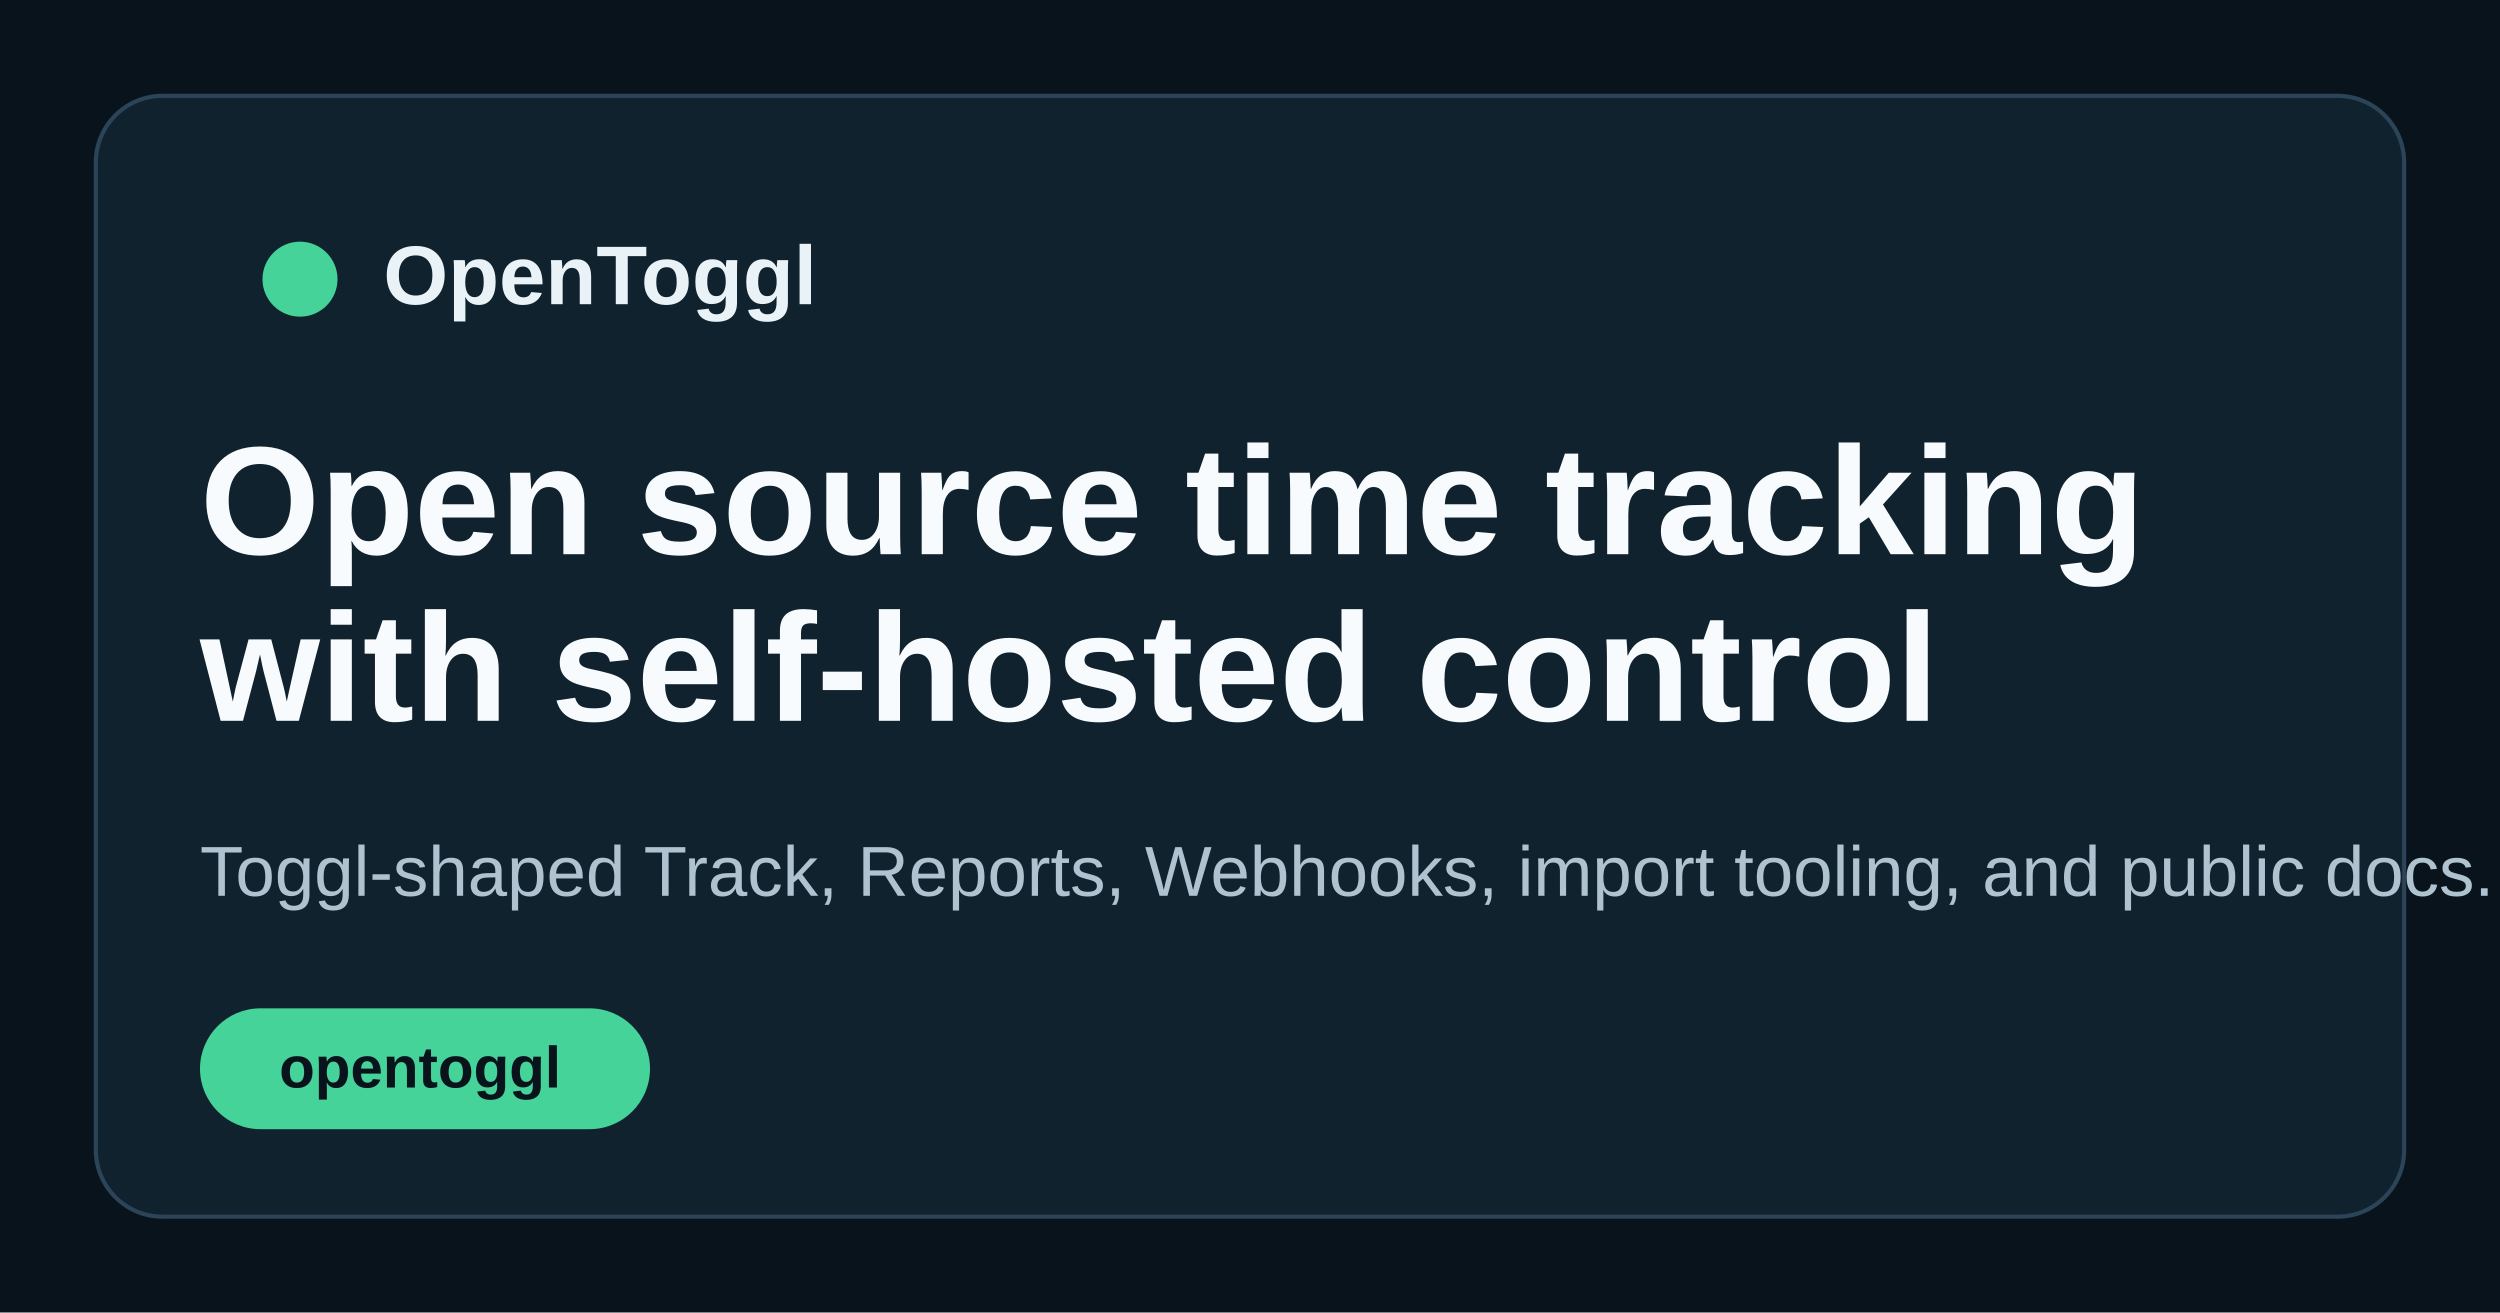
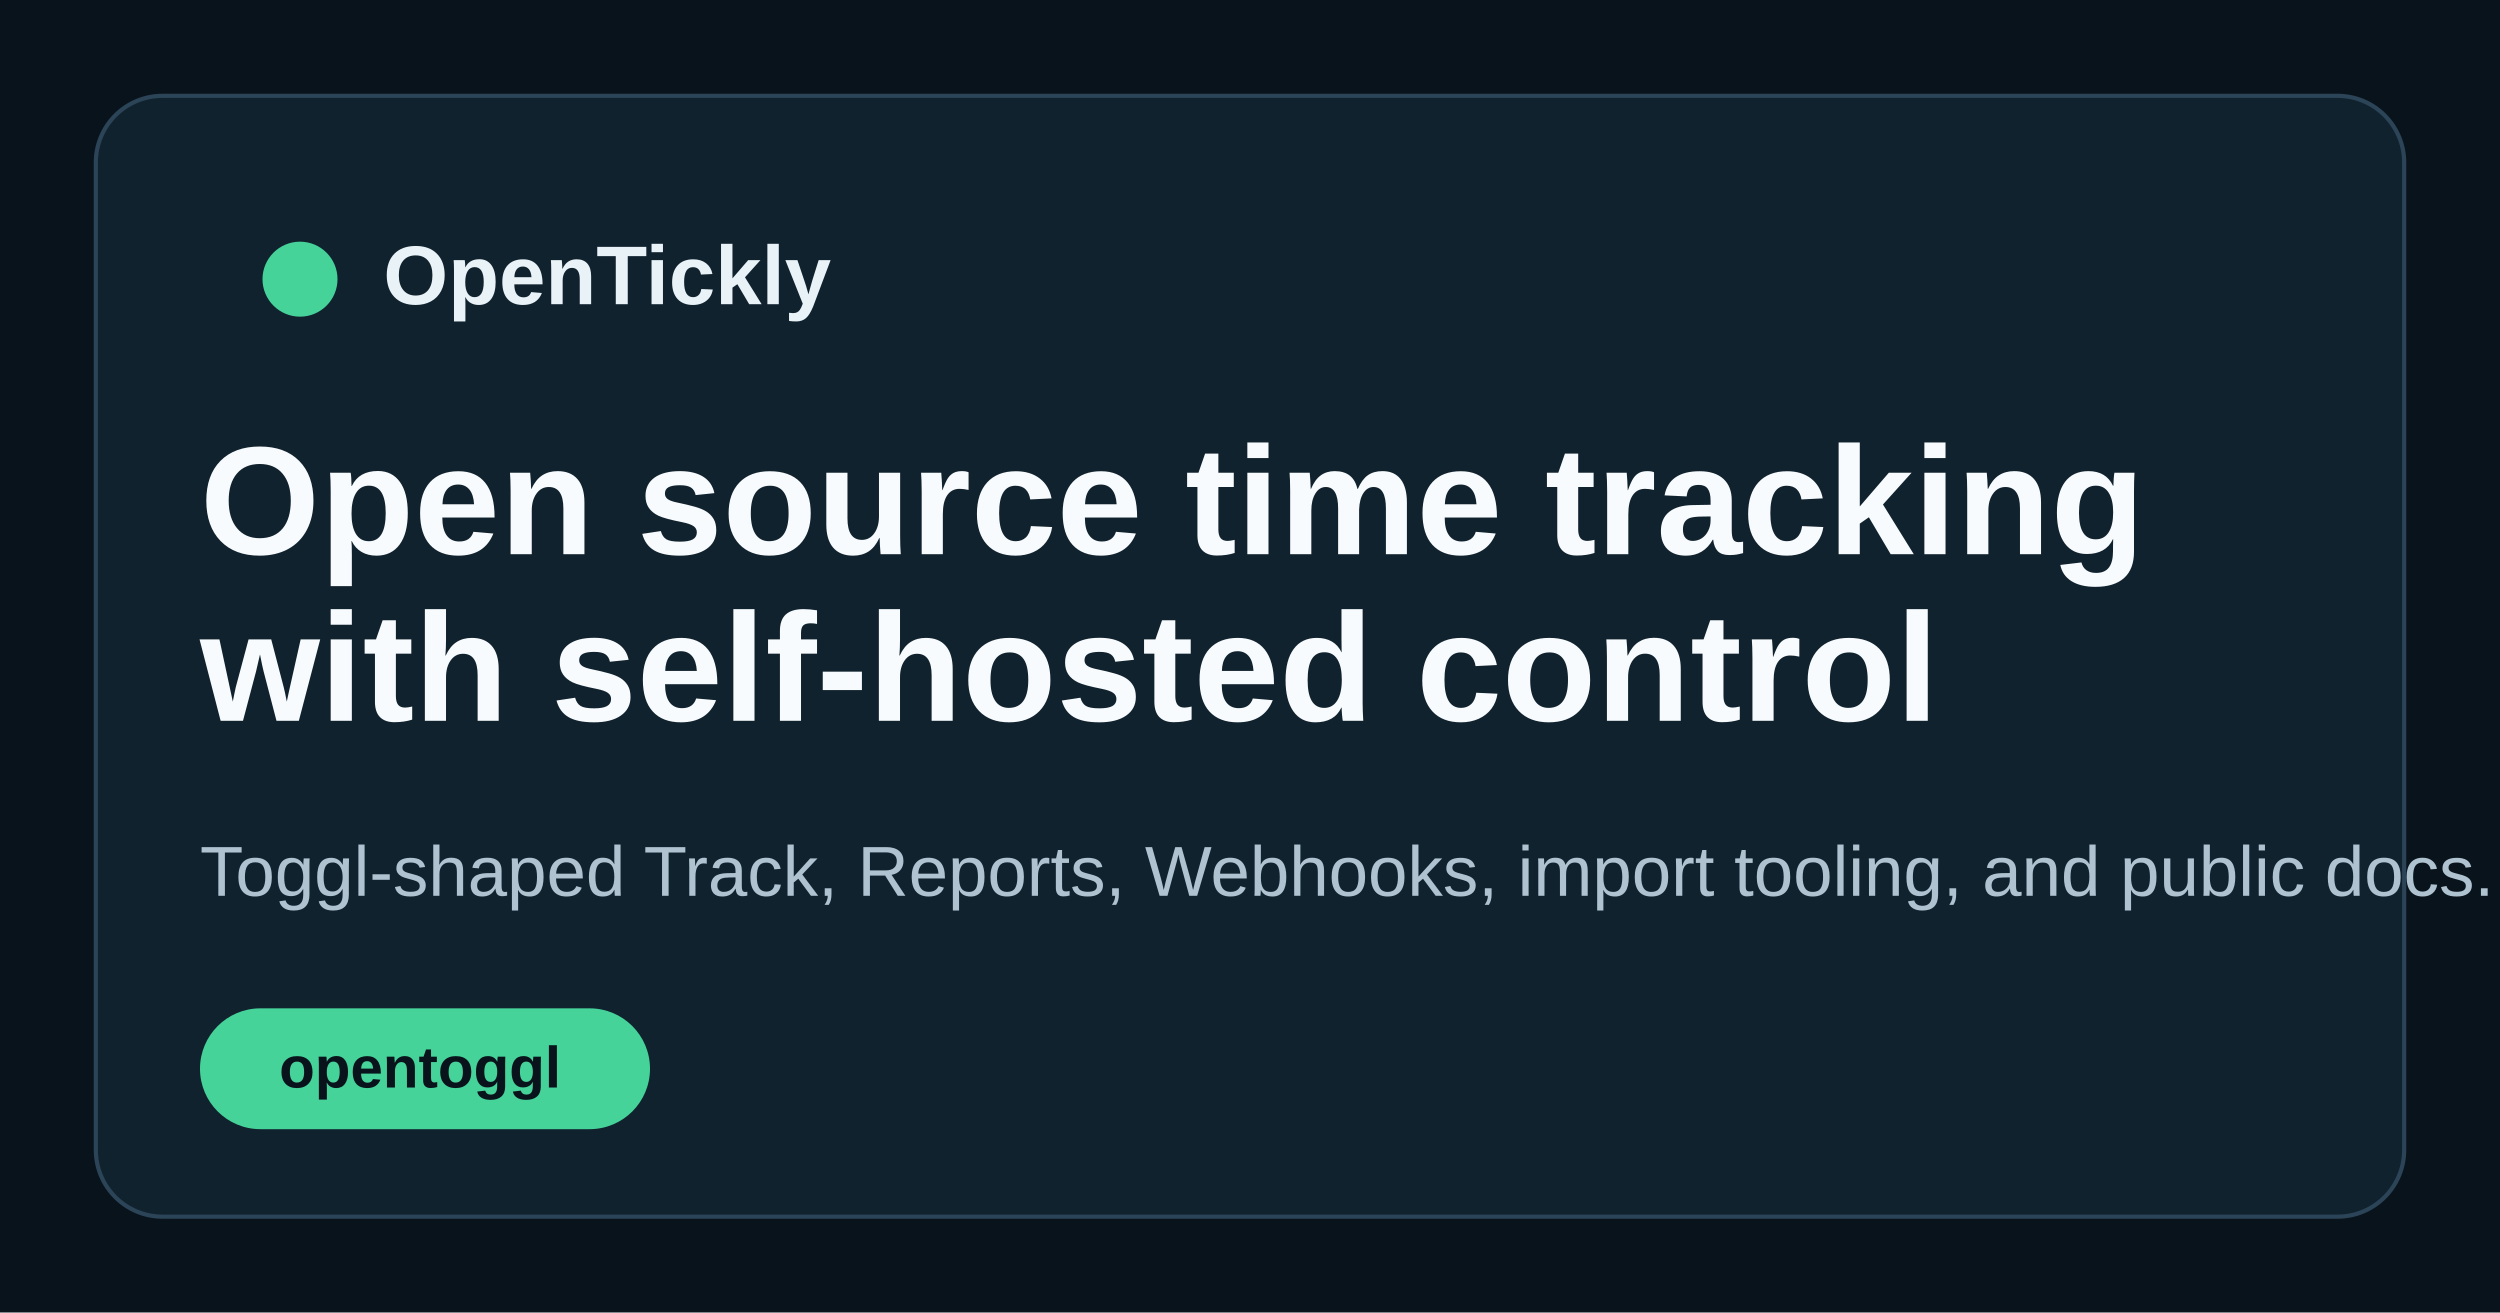
<svg xmlns="http://www.w3.org/2000/svg" width="1200" height="630" viewBox="0 0 1200 630" fill="none">
  <rect width="1200" height="630" fill="#09131B" />
  <rect x="46" y="46" width="1108" height="538" rx="32" fill="#10222E" stroke="#2C4457" stroke-width="2" />
  <circle cx="144" cy="134" r="18" fill="#46D39A" />
-   <text x="184" y="146" fill="#E9F2F7" font-size="40" font-family="Arial, Helvetica, sans-serif" font-weight="700">OpenToggl</text>
+   <text x="184" y="146" fill="#E9F2F7" font-size="40" font-family="Arial, Helvetica, sans-serif" font-weight="700">OpenTickly</text>
  <text x="96" y="266" fill="#F8FBFD" font-size="74" font-family="Arial, Helvetica, sans-serif" font-weight="700">
    Open source time tracking
  </text>
  <text x="96" y="346" fill="#F8FBFD" font-size="74" font-family="Arial, Helvetica, sans-serif" font-weight="700">
    with self-hosted control
  </text>
  <text x="96" y="430" fill="#AFC2D0" font-size="34" font-family="Arial, Helvetica, sans-serif">
    Toggl-shaped Track, Reports, Webhooks, import tooling, and public docs.
  </text>
  <rect x="96" y="484" width="216" height="58" rx="29" fill="#46D39A" />
  <text x="134" y="522" fill="#09131B" font-size="28" font-family="Arial, Helvetica, sans-serif" font-weight="700">
    opentoggl
  </text>
</svg>
